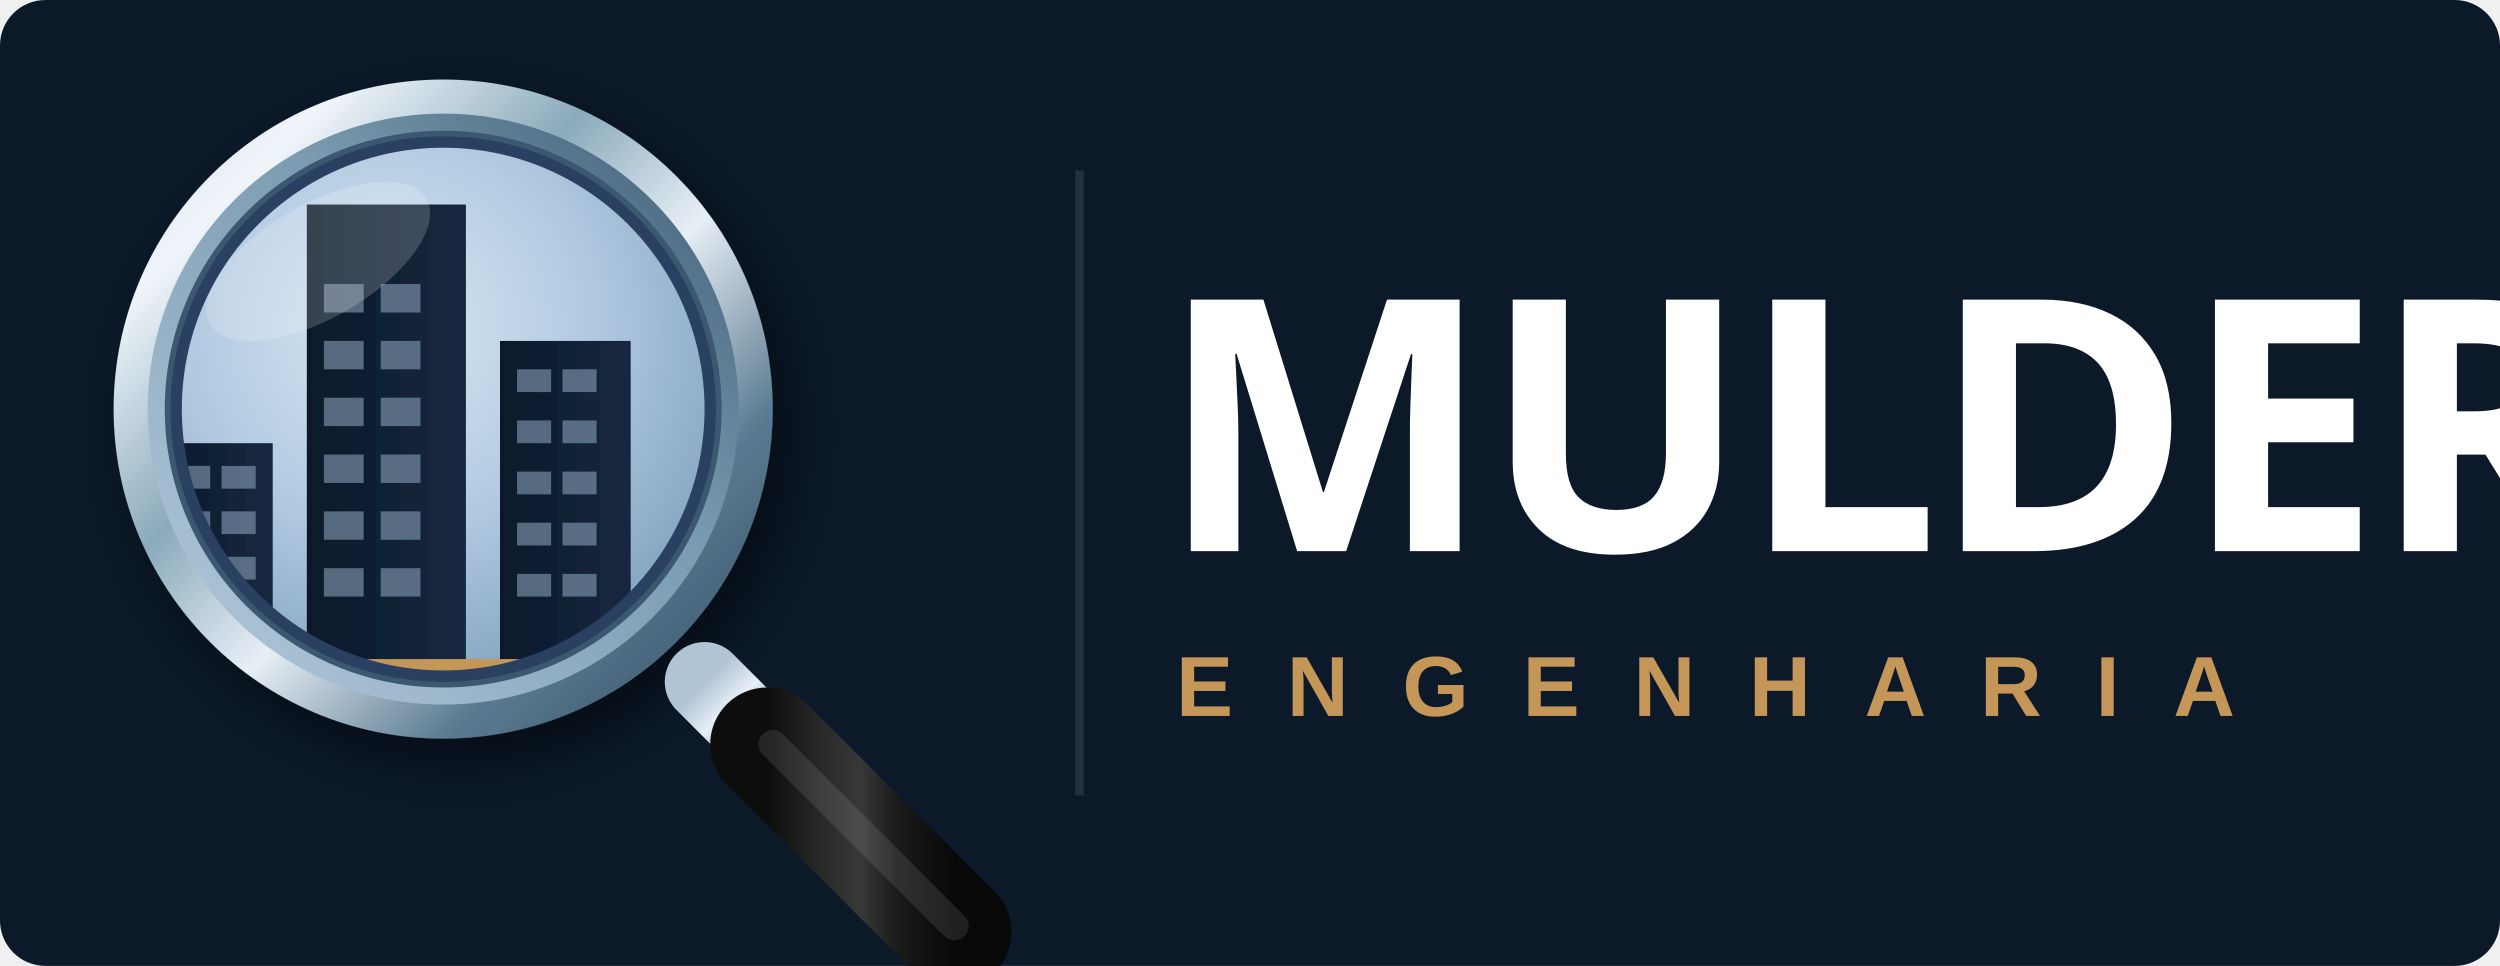
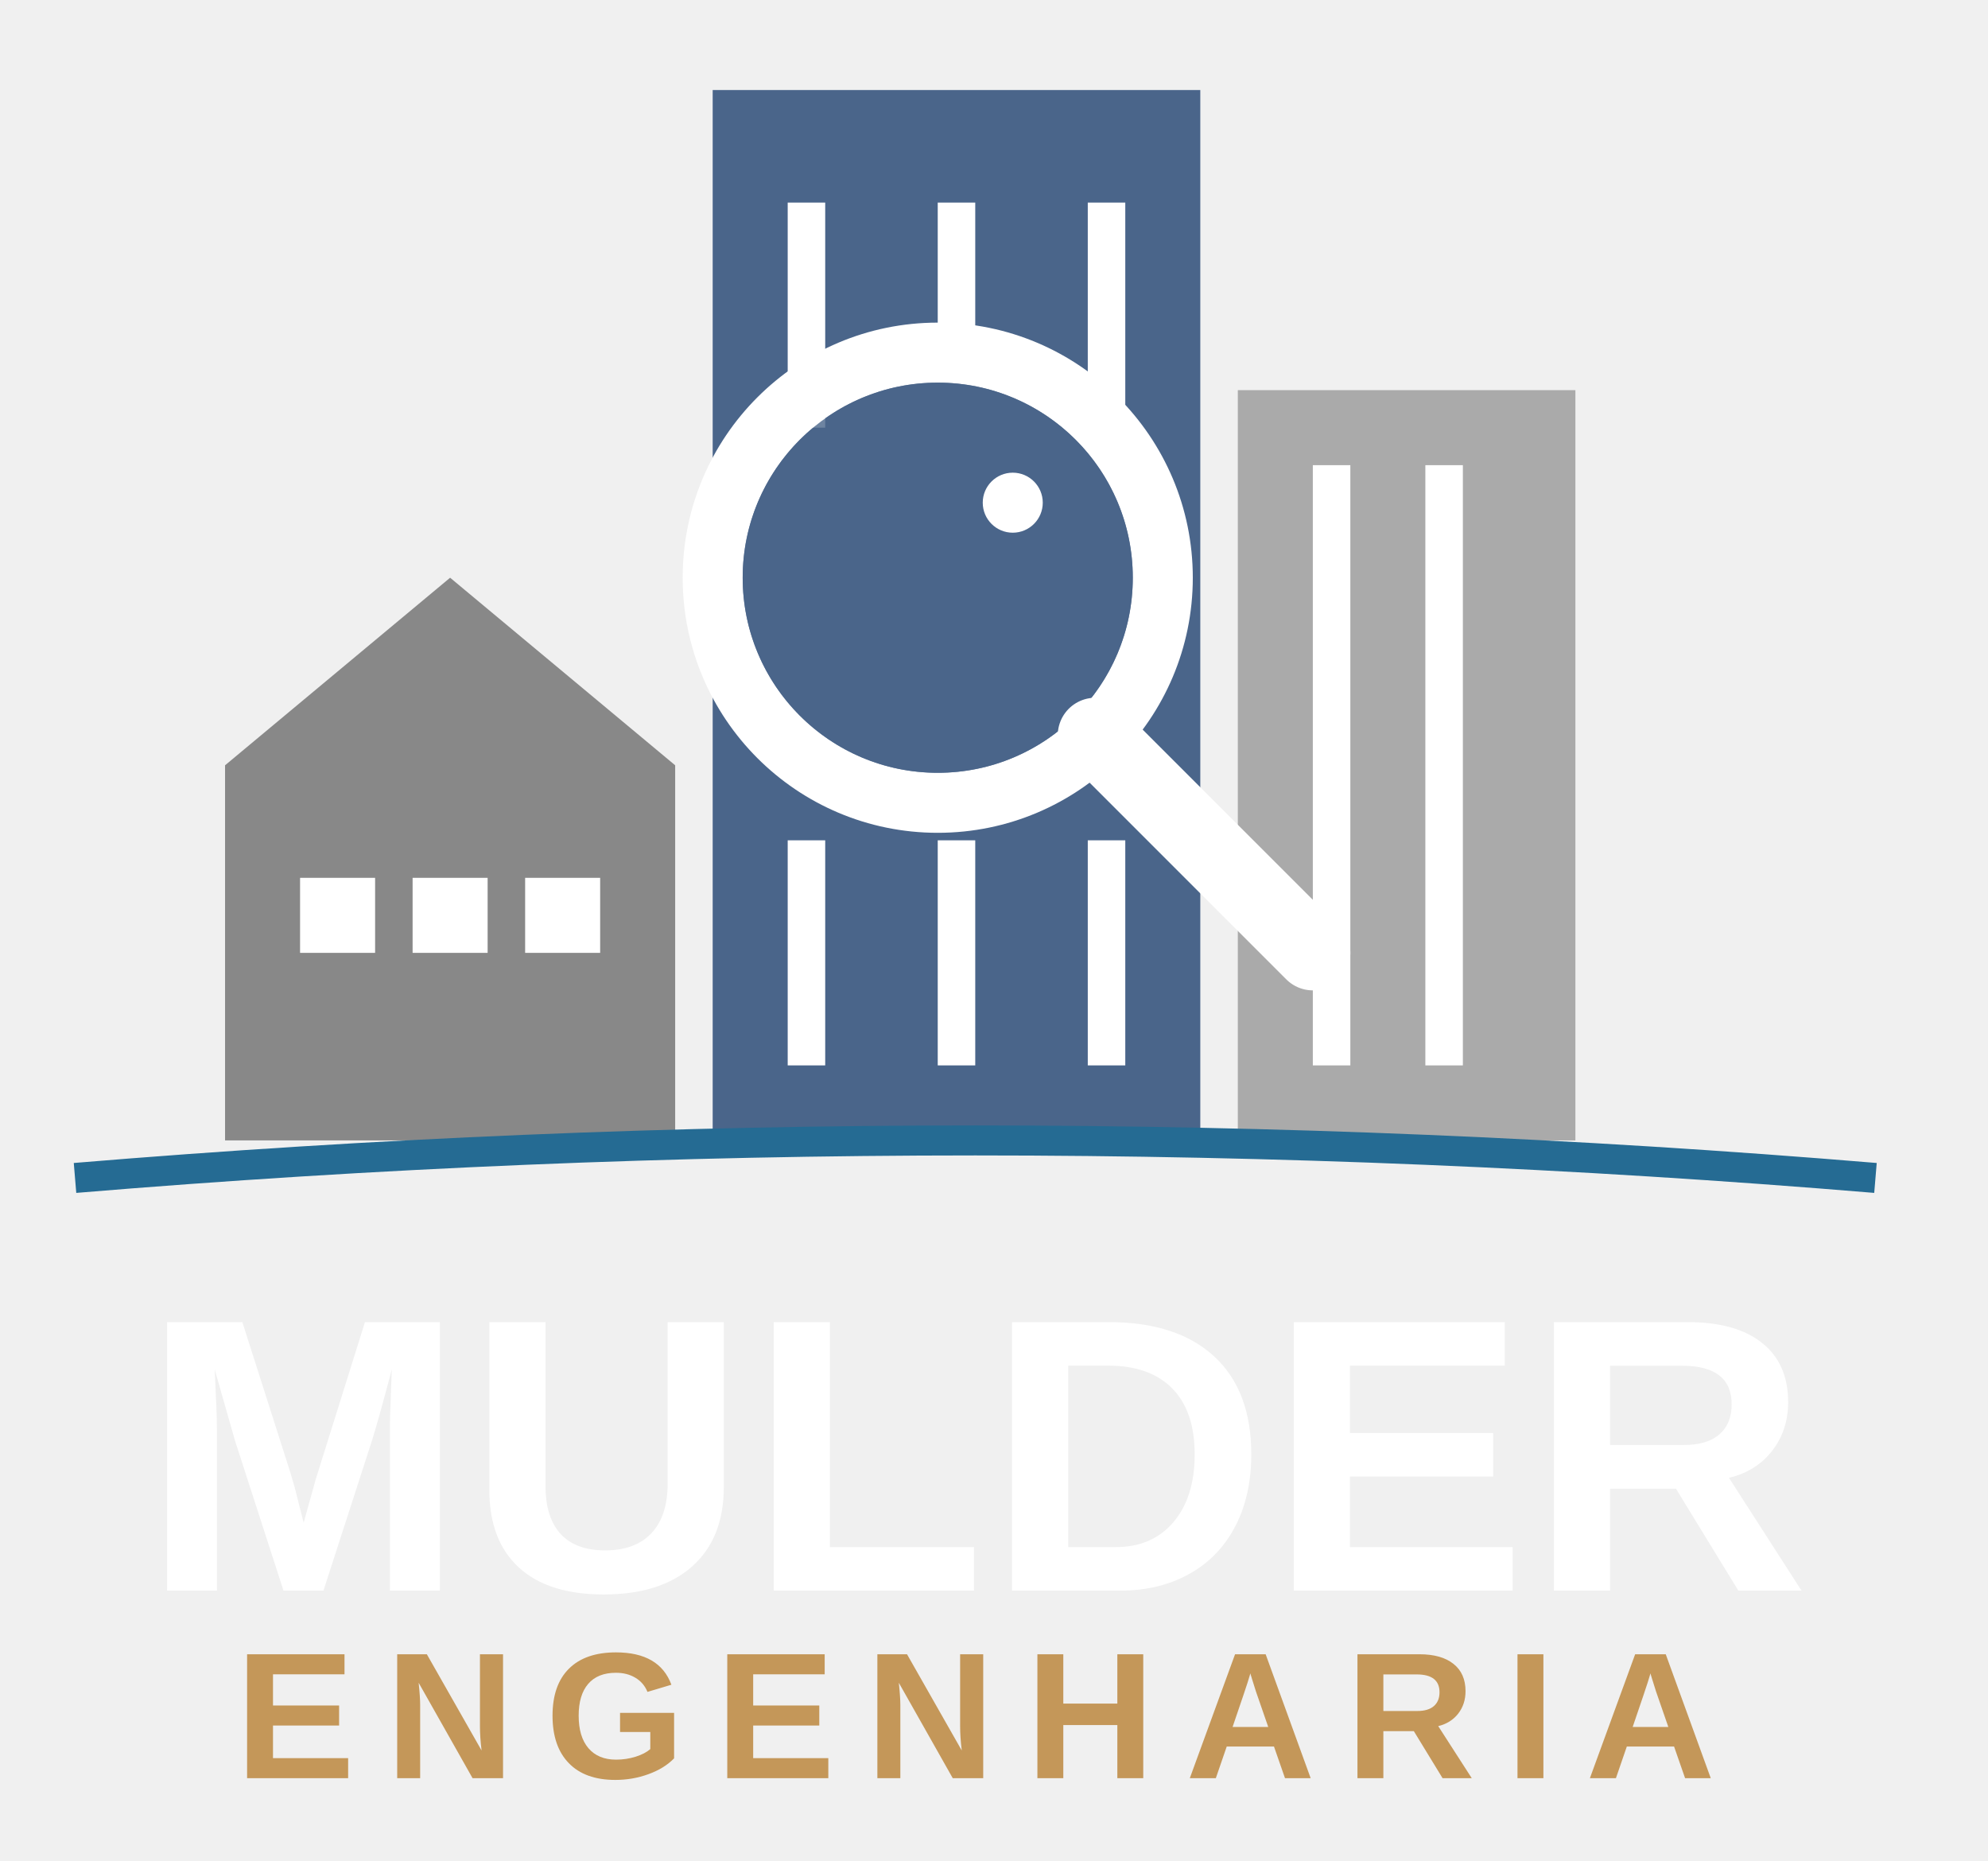
- <svg xmlns="http://www.w3.org/2000/svg" viewBox="0 0 440 170" width="440" height="170">
+ <svg xmlns="http://www.w3.org/2000/svg" viewBox="70 48 265 248" width="100%" height="100%">
  <defs>
-     <linearGradient id="chromeD" x1="0" y1="0" x2="1" y2="1">
-       <stop offset="0%" stop-color="#C8D8E8" />
-       <stop offset="18%" stop-color="#F0F5FA" />
-       <stop offset="38%" stop-color="#8AAABB" />
-       <stop offset="55%" stop-color="#E8EFF6" />
-       <stop offset="75%" stop-color="#5A7A90" />
-       <stop offset="100%" stop-color="#2E4A60" />
-     </linearGradient>
-     <linearGradient id="chromeInnerD" x1="1" y1="0" x2="0" y2="1">
-       <stop offset="0%" stop-color="#3A5870" />
-       <stop offset="40%" stop-color="#7A9BB0" />
-       <stop offset="100%" stop-color="#B8CCE0" />
-     </linearGradient>
-     <radialGradient id="glassD" cx="40%" cy="35%" r="65%">
-       <stop offset="0%" stop-color="#D8E8F4" />
-       <stop offset="60%" stop-color="#B0C8E0" />
-       <stop offset="100%" stop-color="#8AAAC4" />
-     </radialGradient>
-     <linearGradient id="connectorD" x1="0" y1="0" x2="1" y2="1">
-       <stop offset="0%" stop-color="#B0C4D4" />
-       <stop offset="35%" stop-color="#E8F0F8" />
-       <stop offset="65%" stop-color="#90AABC" />
-       <stop offset="100%" stop-color="#506070" />
-     </linearGradient>
-     <linearGradient id="gripD" x1="0" y1="0" x2="1" y2="0">
-       <stop offset="0%" stop-color="#0D0D0D" />
-       <stop offset="30%" stop-color="#2A2A2A" />
-       <stop offset="50%" stop-color="#383838" />
-       <stop offset="70%" stop-color="#1A1A1A" />
-       <stop offset="100%" stop-color="#080808" />
-     </linearGradient>
-     <linearGradient id="buildingD" x1="0" y1="0" x2="1" y2="0">
-       <stop offset="0%" stop-color="#0B1929" />
-       <stop offset="100%" stop-color="#162840" />
-     </linearGradient>
-     <clipPath id="lensClipD">
-       <circle cx="78" cy="72" r="47" />
-     </clipPath>
-     <filter id="shadowD">
-       <feDropShadow dx="3" dy="4" stdDeviation="5" flood-color="#000" flood-opacity="0.5" />
-     </filter>
+     <style>
+       .predio-esq { fill: #888888; }
+       .predio-centro { fill: #4A658A; }
+       .predio-dir { fill: #AAAAAA; }
+       .lupa-borda { stroke: #FFFFFF; fill: none; stroke-width: 8; }
+       .lupa-cabo { stroke: #FFFFFF; stroke-width: 10; stroke-linecap: round; }
+       .linha-base { stroke: #256B93; stroke-width: 4; fill: none; }
+       .texto-titulo { font-family: 'Arial', sans-serif; font-weight: bold; font-size: 52px; fill: #FFFFFF; }
+       .texto-subtitulo { font-family: 'Arial', sans-serif; font-weight: bold; font-size: 24px; fill: #C49759; letter-spacing: 4px; }
+       .janela { fill: #FFFFFF; }
+     </style>
  </defs>
-   <rect width="440" height="170" fill="#0B1929" rx="8" />
-   <g filter="url(#shadowD)">
-     <circle cx="78" cy="72" r="58" fill="url(#chromeD)" />
-     <circle cx="78" cy="72" r="52" fill="url(#chromeInnerD)" />
-     <circle cx="78" cy="72" r="49" fill="#3A5870" />
-     <circle cx="78" cy="72" r="47" fill="url(#glassD)" />
-     <g clip-path="url(#lensClipD)">
-       <rect x="28" y="78" width="20" height="42" fill="url(#buildingD)" />
-       <rect x="31" y="82" width="6" height="4" fill="#B0C8E0" opacity="0.45" />
-       <rect x="39" y="82" width="6" height="4" fill="#B0C8E0" opacity="0.45" />
-       <rect x="31" y="90" width="6" height="4" fill="#B0C8E0" opacity="0.45" />
-       <rect x="39" y="90" width="6" height="4" fill="#B0C8E0" opacity="0.45" />
-       <rect x="31" y="98" width="6" height="4" fill="#B0C8E0" opacity="0.45" />
-       <rect x="39" y="98" width="6" height="4" fill="#B0C8E0" opacity="0.45" />
-       <rect x="54" y="36" width="28" height="84" fill="url(#buildingD)" />
-       <rect x="57" y="50" width="7" height="5" fill="#B0C8E0" opacity="0.45" />
-       <rect x="67" y="50" width="7" height="5" fill="#B0C8E0" opacity="0.45" />
-       <rect x="57" y="60" width="7" height="5" fill="#B0C8E0" opacity="0.45" />
-       <rect x="67" y="60" width="7" height="5" fill="#B0C8E0" opacity="0.45" />
-       <rect x="57" y="70" width="7" height="5" fill="#B0C8E0" opacity="0.45" />
-       <rect x="67" y="70" width="7" height="5" fill="#B0C8E0" opacity="0.45" />
-       <rect x="57" y="80" width="7" height="5" fill="#B0C8E0" opacity="0.45" />
-       <rect x="67" y="80" width="7" height="5" fill="#B0C8E0" opacity="0.45" />
-       <rect x="57" y="90" width="7" height="5" fill="#B0C8E0" opacity="0.45" />
-       <rect x="67" y="90" width="7" height="5" fill="#B0C8E0" opacity="0.45" />
-       <rect x="57" y="100" width="7" height="5" fill="#B0C8E0" opacity="0.45" />
-       <rect x="67" y="100" width="7" height="5" fill="#B0C8E0" opacity="0.45" />
-       <rect x="88" y="60" width="23" height="60" fill="url(#buildingD)" />
-       <rect x="91" y="65" width="6" height="4" fill="#B0C8E0" opacity="0.45" />
-       <rect x="99" y="65" width="6" height="4" fill="#B0C8E0" opacity="0.45" />
-       <rect x="91" y="74" width="6" height="4" fill="#B0C8E0" opacity="0.45" />
-       <rect x="99" y="74" width="6" height="4" fill="#B0C8E0" opacity="0.45" />
-       <rect x="91" y="83" width="6" height="4" fill="#B0C8E0" opacity="0.45" />
-       <rect x="99" y="83" width="6" height="4" fill="#B0C8E0" opacity="0.45" />
-       <rect x="91" y="92" width="6" height="4" fill="#B0C8E0" opacity="0.45" />
-       <rect x="99" y="92" width="6" height="4" fill="#B0C8E0" opacity="0.45" />
-       <rect x="91" y="101" width="6" height="4" fill="#B0C8E0" opacity="0.45" />
-       <rect x="99" y="101" width="6" height="4" fill="#B0C8E0" opacity="0.45" />
-       <rect x="22" y="116" width="112" height="4" fill="#C49759" />
-       <ellipse cx="56" cy="46" rx="22" ry="10" fill="white" opacity="0.18" transform="rotate(-30 56 46)" />
-     </g>
-     <circle cx="78" cy="72" r="47" fill="none" stroke="#2A4060" stroke-width="2" />
-   </g>
-   <line x1="124" y1="120" x2="137" y2="133" stroke="url(#connectorD)" stroke-width="14" stroke-linecap="round" />
-   <line x1="135" y1="131" x2="168" y2="164" stroke="url(#gripD)" stroke-width="20" stroke-linecap="round" />
-   <line x1="136" y1="131" x2="168" y2="163" stroke="white" stroke-width="5" stroke-linecap="round" opacity="0.1" />
-   <line x1="190" y1="30" x2="190" y2="140" stroke="white" stroke-width="1.5" opacity="0.1" />
-   <text x="204" y="97" font-family="'Franklin Gothic Demi', 'Arial Black', Impact, sans-serif" font-size="62" font-weight="900" fill="#FFFFFF" letter-spacing="-1.5">MULDER</text>
-   <text x="207" y="126" font-family="'Franklin Gothic Demi', 'Arial Narrow', Arial, sans-serif" font-size="15" fill="#C49759" letter-spacing="9.5" font-weight="700">ENGENHARIA</text>
+   <rect x="235" y="100" width="45" height="100" class="predio-dir" />
+   <rect x="245" y="110" width="5" height="80" class="janela" />
+   <rect x="260" y="110" width="5" height="80" class="janela" />
+   <rect x="165" y="60" width="65" height="140" class="predio-centro" />
+   <rect x="175" y="75" width="5" height="30" class="janela" />
+   <rect x="195" y="75" width="5" height="20" class="janela" />
+   <rect x="215" y="75" width="5" height="30" class="janela" />
+   <rect x="175" y="160" width="5" height="30" class="janela" />
+   <rect x="195" y="160" width="5" height="30" class="janela" />
+   <rect x="215" y="160" width="5" height="30" class="janela" />
+   <path d="M 100 150 L 130 125 L 160 150 V 200 H 100 Z" class="predio-esq" />
+   <rect x="110" y="165" width="10" height="10" class="janela" />
+   <rect x="125" y="165" width="10" height="10" class="janela" />
+   <rect x="140" y="165" width="10" height="10" class="janela" />
+   <path d="M 80 205 Q 200 195 320 205" class="linha-base" />
+   <circle cx="195" cy="125" r="30" class="lupa-borda" />
+   <circle cx="195" cy="125" r="26" class="predio-centro" opacity="0.8" />
+   <circle cx="205" cy="115" r="4" fill="#FFFFFF" />
+   <line x1="216" y1="146" x2="245" y2="175" class="lupa-cabo" />
+   <text x="200" y="260" text-anchor="middle" class="texto-titulo">MULDER</text>
+   <text x="200" y="285" text-anchor="middle" class="texto-subtitulo">ENGENHARIA</text>
</svg>
